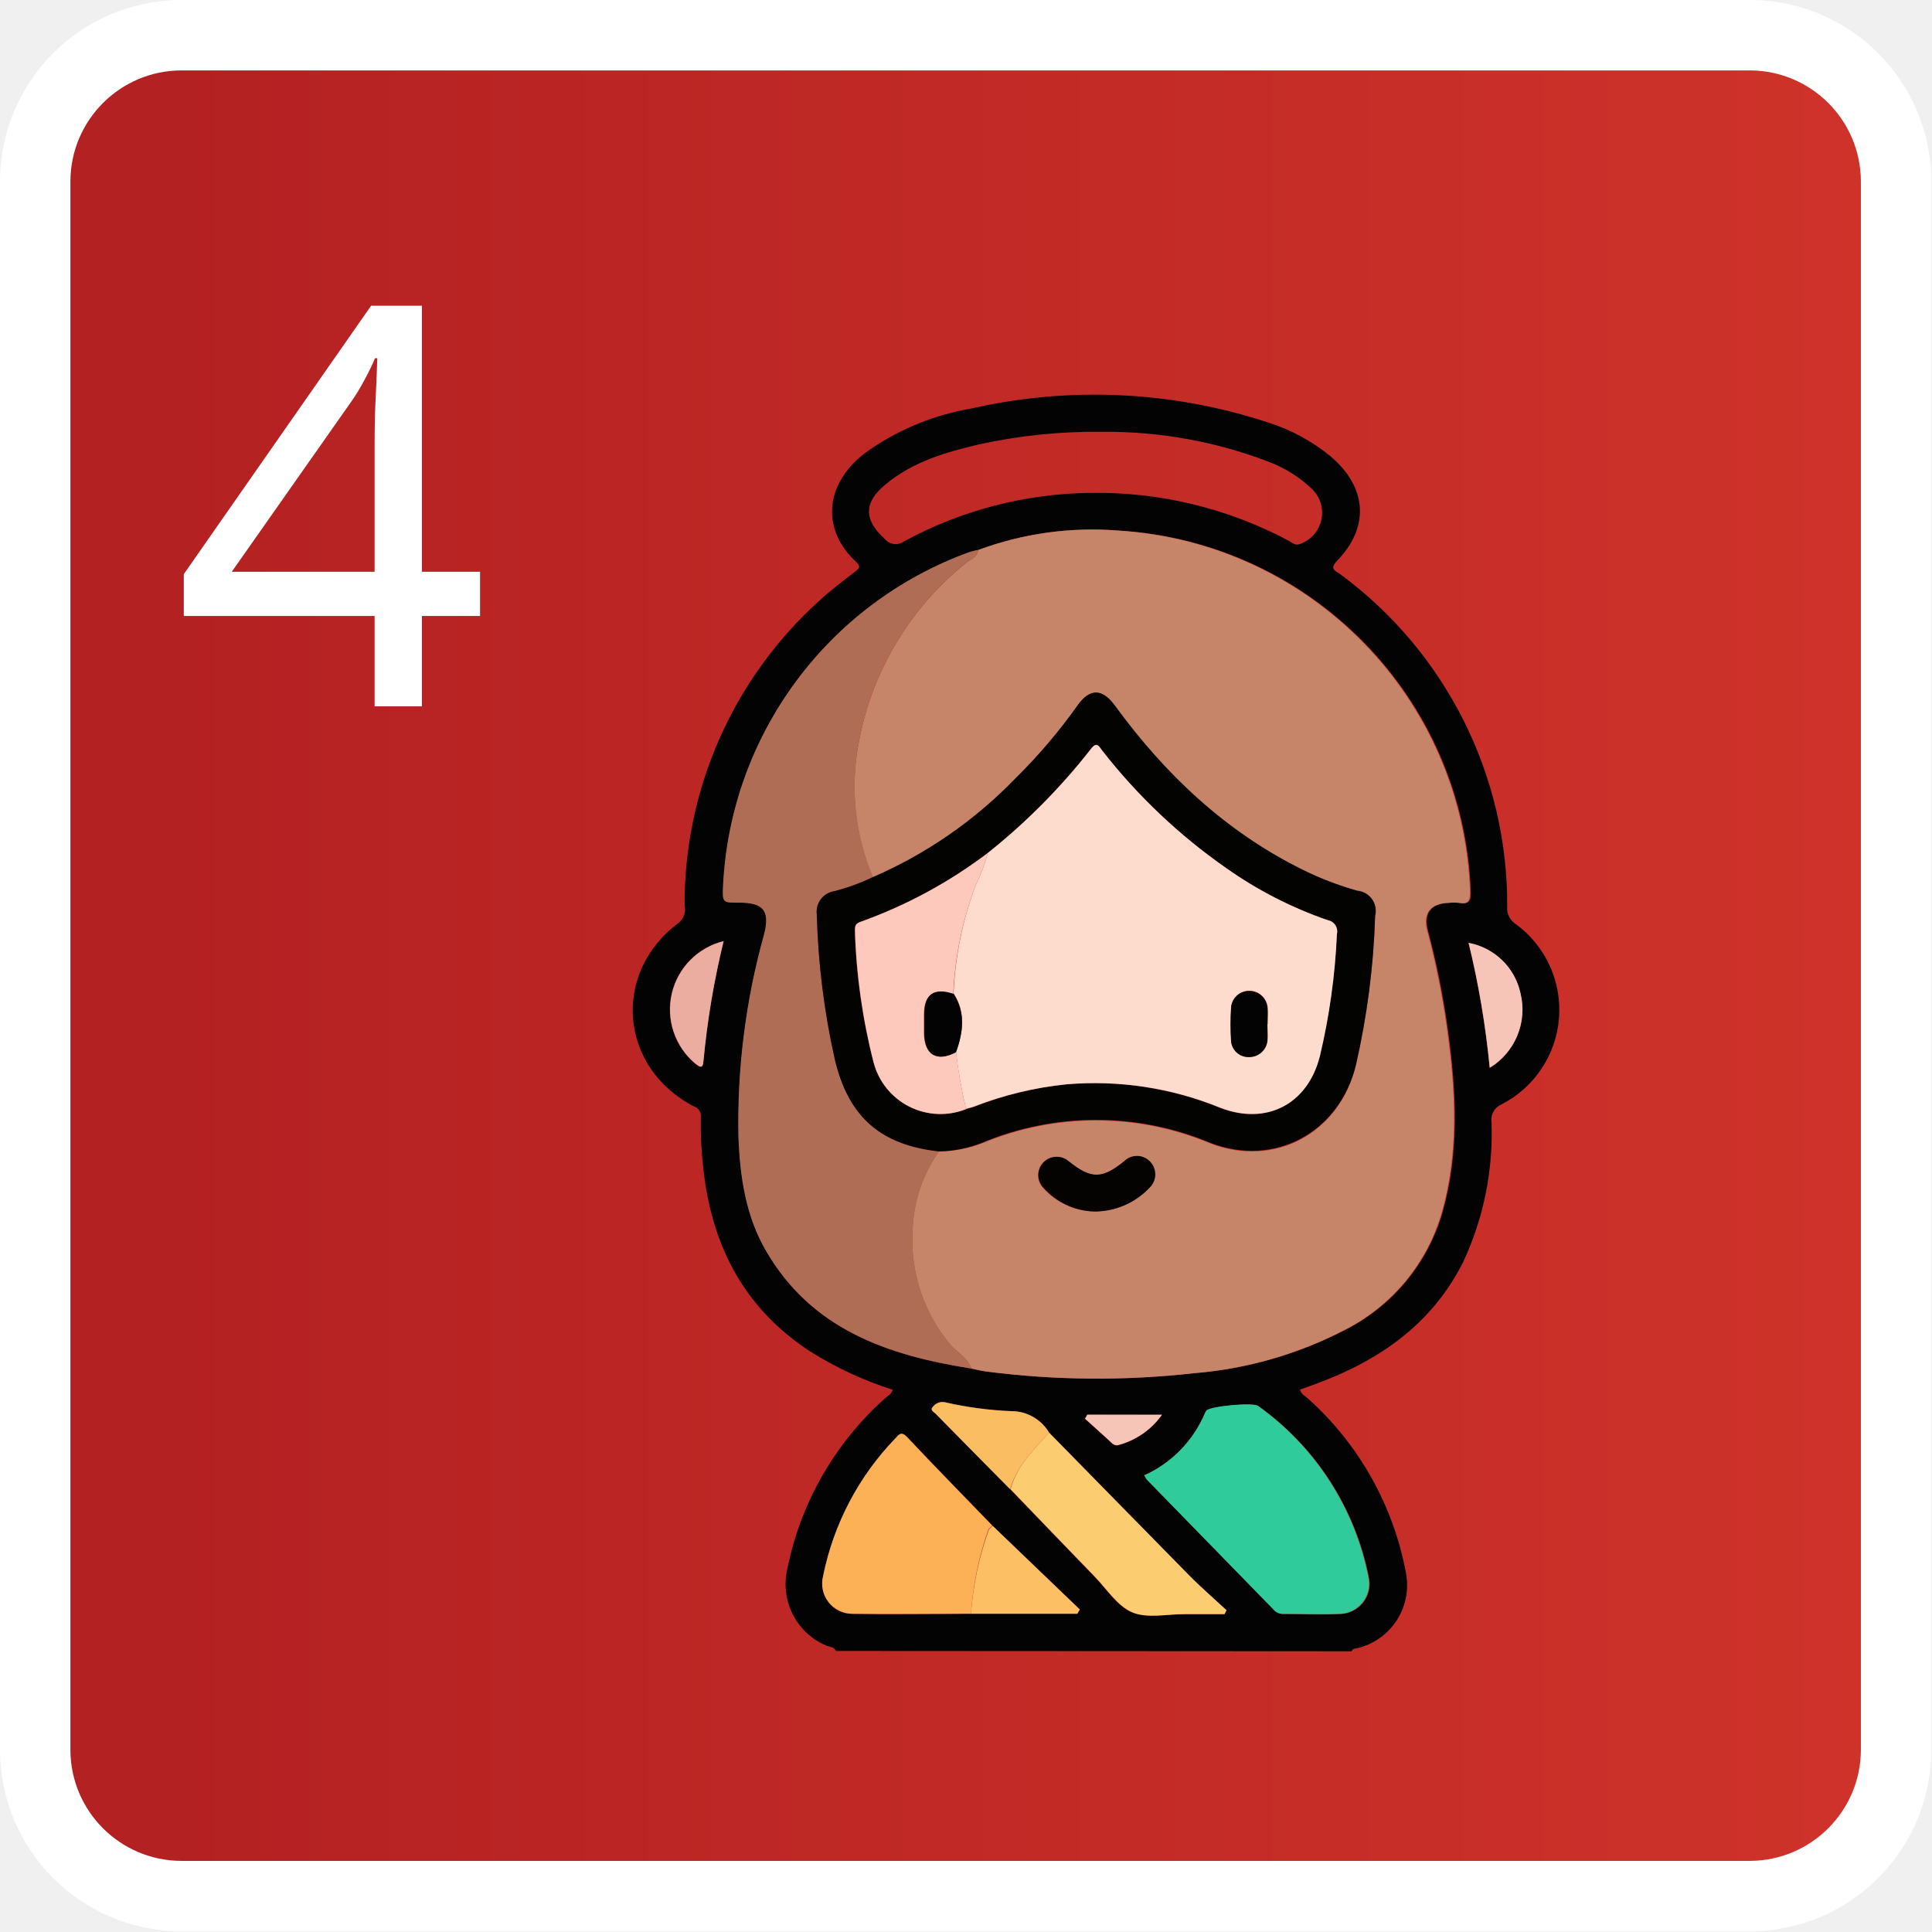
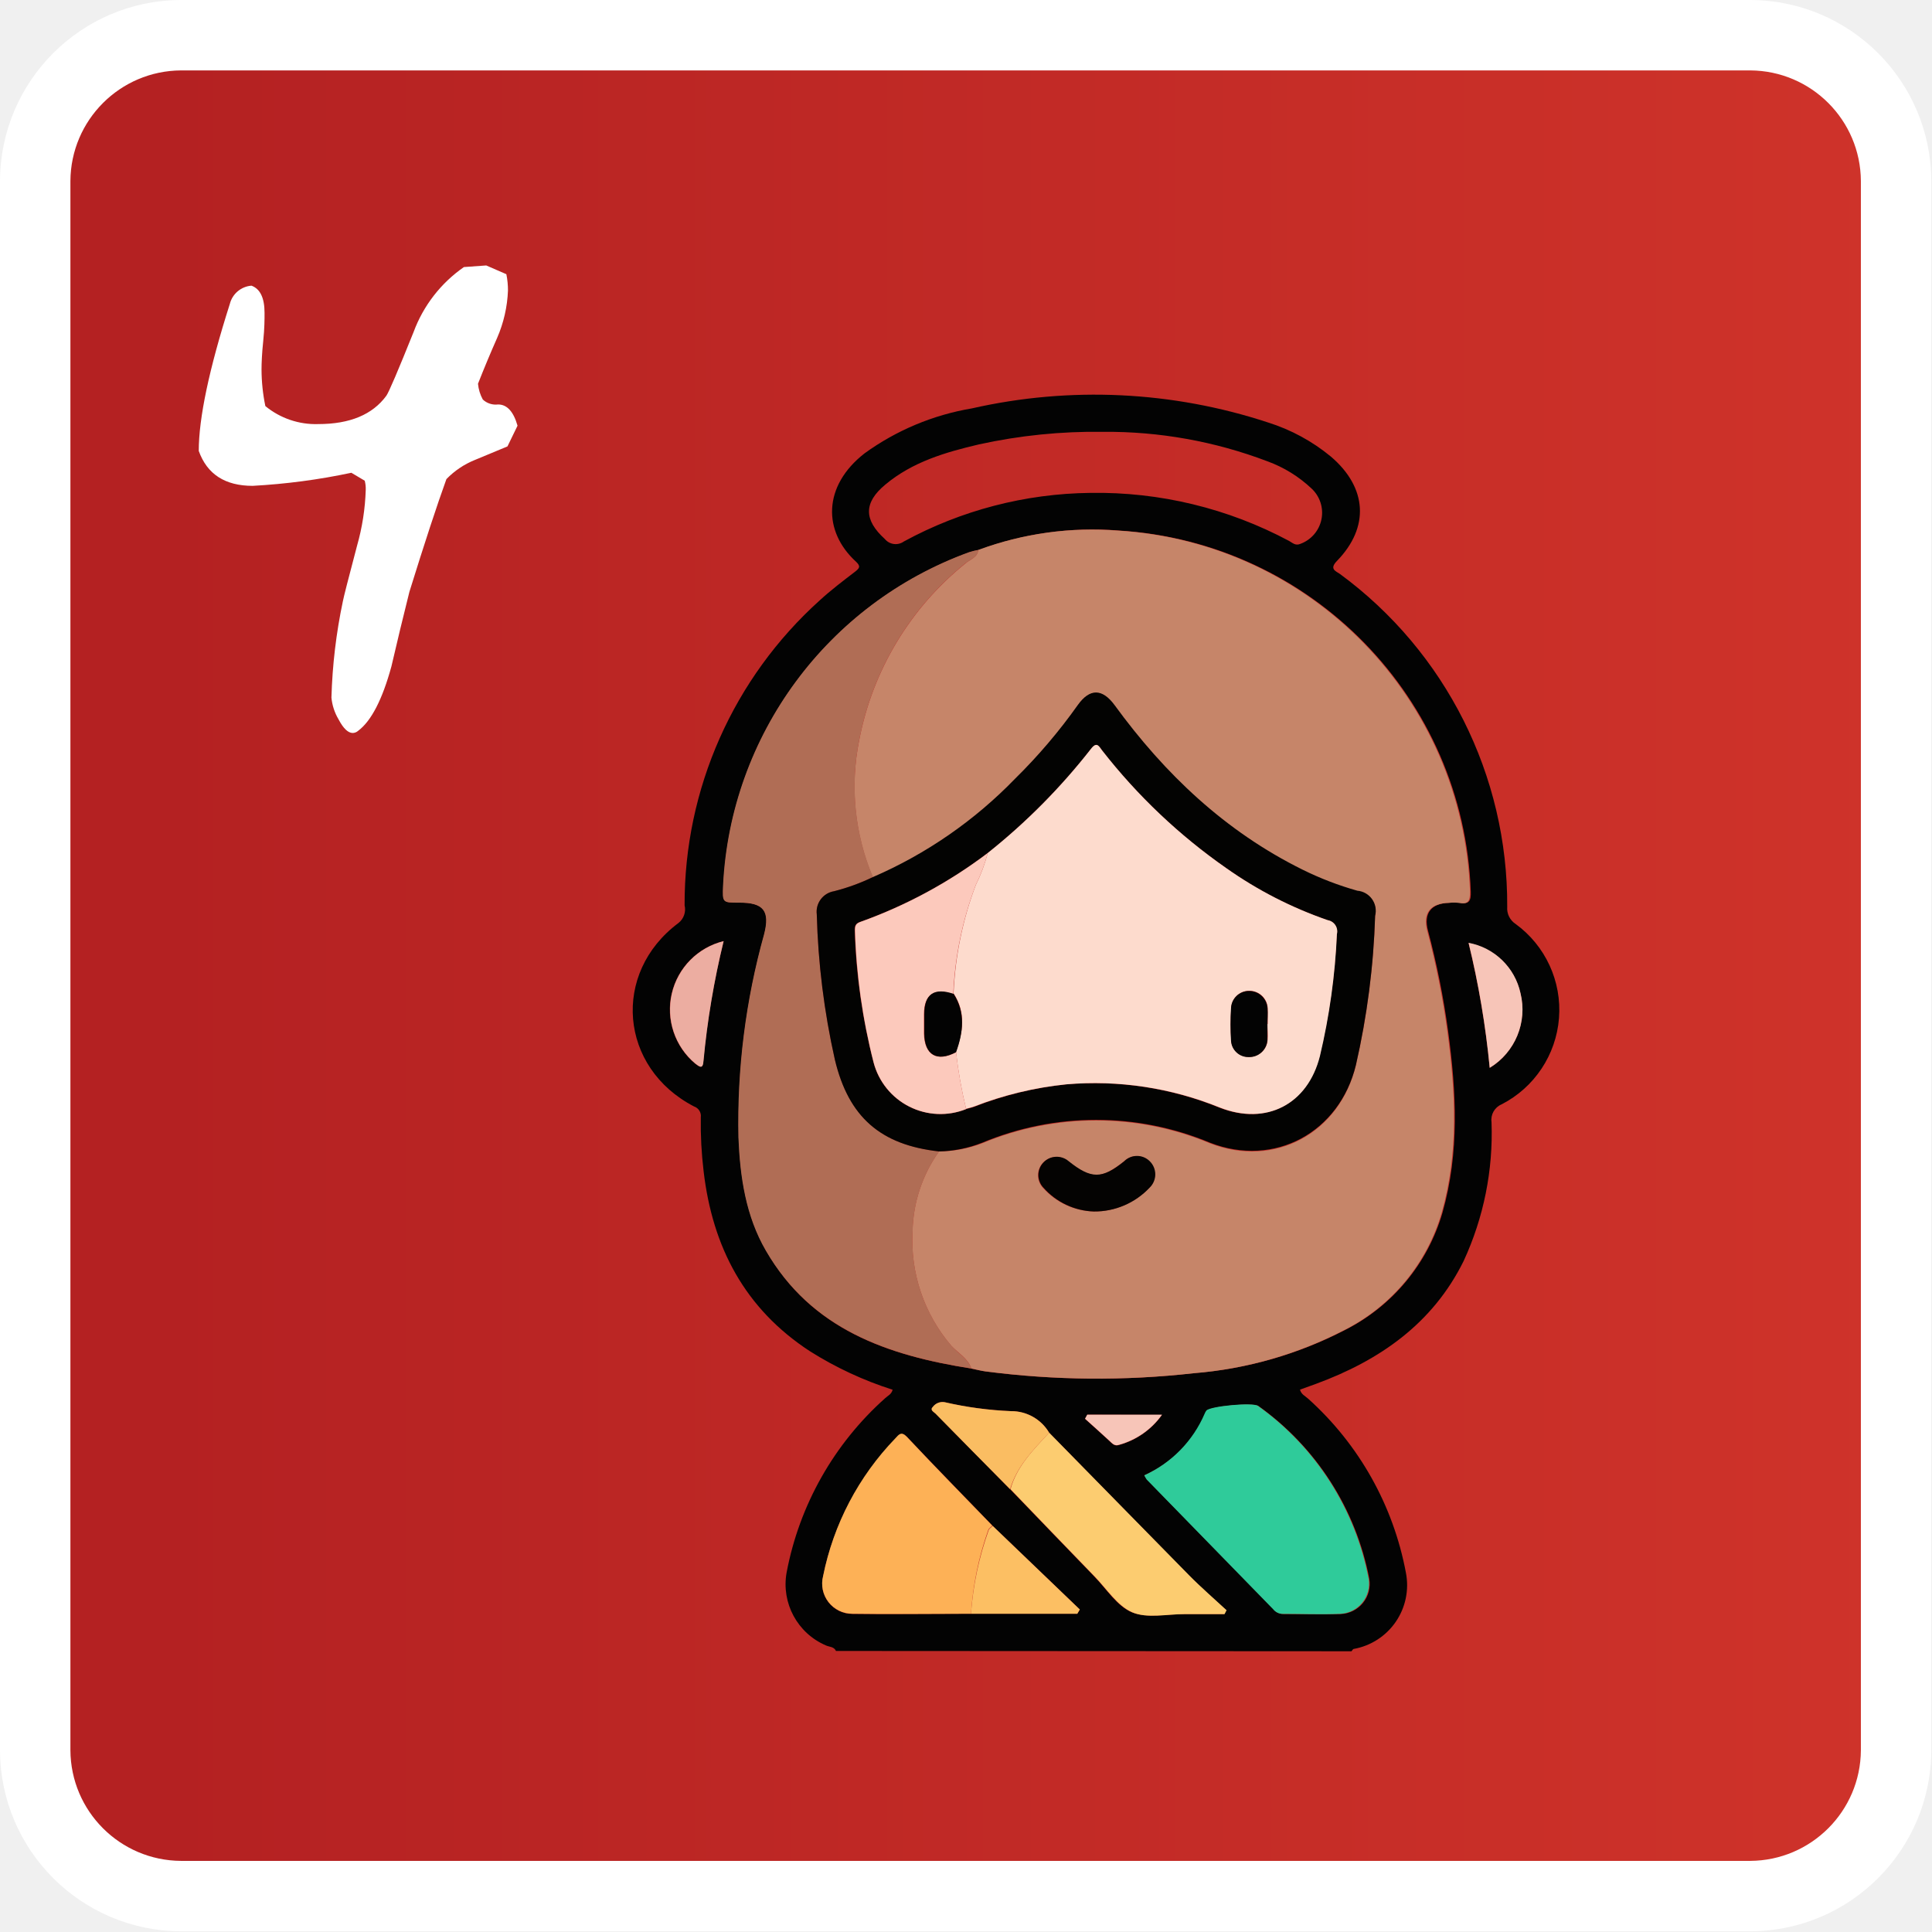
<svg xmlns="http://www.w3.org/2000/svg" viewBox="0 0 192.07 192.07">
  <defs>
-     <style>.cls-1{fill:url(#linear-gradient);}.cls-2,.cls-3{fill:#fff;}.cls-3{font-size:55.47px;font-family:ACMESecretAgent, "A.C.M.E. Secret Agent";}.cls-4{fill:#030303;}.cls-5{fill:#c68569;}.cls-6{fill:#b06d55;}.cls-7{fill:#2fcb9a;}.cls-8{fill:#fdb156;}.cls-9{fill:#fccc70;}.cls-10{fill:#fcbf63;}.cls-11{fill:#fabd62;}.cls-12{fill:#f7c5b8;}.cls-13{fill:#ecada1;}.cls-14{fill:#030302;}.cls-15{fill:#040302;}.cls-16{fill:#fddbcd;}.cls-17{fill:#fcc9bc;}</style>
+     <style>.cls-1{fill:url(#linear-gradient);}.cls-2{fill:#fff;}.cls-3{fill:#030303;}.cls-4{fill:#c68569;}.cls-5{fill:#b06d55;}.cls-6{fill:#2fcb9a;}.cls-7{fill:#fdb156;}.cls-8{fill:#fccc70;}.cls-9{fill:#fcbf63;}.cls-10{fill:#fabd62;}.cls-11{fill:#f7c5b8;}.cls-12{fill:#ecada1;}.cls-13{fill:#030302;}.cls-14{fill:#040302;}.cls-15{fill:#fddbcd;}.cls-16{fill:#fcc9bc;}</style>
    <linearGradient id="linear-gradient" x1="3.5" y1="96.03" x2="188.57" y2="96.03" gradientUnits="userSpaceOnUse">
      <stop offset="0.07" stop-color="#b42122" />
      <stop offset="1" stop-color="#cf332a" />
    </linearGradient>
  </defs>
  <g id="Capa_2" data-name="Capa 2">
    <g id="Capa_1-2" data-name="Capa 1">
      <rect class="cls-1" x="3.5" y="3.5" width="185.07" height="185.07" rx="14.53" />
      <path class="cls-2" d="M174,7a11.06,11.06,0,0,1,11,11V174a11.07,11.07,0,0,1-11,11H18A11.06,11.06,0,0,1,7,174V18A11.06,11.06,0,0,1,18,7H174m0-7H18A18.05,18.05,0,0,0,0,18V174a18.05,18.05,0,0,0,18,18H174a18.05,18.05,0,0,0,18-18V18A18.05,18.05,0,0,0,174,0Z" />
-       <text class="cls-3" transform="translate(17.1 70.22)">4</text>
-       <path class="cls-4" d="M83.11,164.13c-.2-.44-.66-.39-1-.55a6.61,6.61,0,0,1-3.91-7.24A30.89,30.89,0,0,1,88,139c.25-.24.63-.38.74-.84a35.66,35.66,0,0,1-8.21-3.82c-6.48-4.22-9.7-10.36-10.58-17.9a39.88,39.88,0,0,1-.28-5.35A1,1,0,0,0,69,110c-7.42-3.84-8.23-13.26-1.55-18.24A1.73,1.73,0,0,0,68.06,90,40.59,40.59,0,0,1,81.51,59.67c1.09-1,2.3-1.92,3.49-2.83.45-.35.59-.54.1-1-3.29-3-3.32-7.52.85-10.77a25.39,25.39,0,0,1,10.67-4.47A55.17,55.17,0,0,1,126.06,42a18.54,18.54,0,0,1,6.26,3.4c3.59,3.07,3.86,7,.6,10.36-.78.8-.16,1,.29,1.3a40.8,40.8,0,0,1,16.63,33.1,1.85,1.85,0,0,0,.84,1.7,10.56,10.56,0,0,1-1.4,17.93,1.66,1.66,0,0,0-1,1.76,30.24,30.24,0,0,1-2.78,13.83c-3.08,6.22-8.35,9.87-14.68,12.2l-1.58.57c.12.48.53.64.82.91a30.87,30.87,0,0,1,9.71,17.3,6.44,6.44,0,0,1-5.19,7.57c-.08,0-.14.15-.22.23Zm21.19-21.7a4.36,4.36,0,0,0-3.77-2.14,36,36,0,0,1-6.61-.89,1.21,1.21,0,0,0-1.17.46c-.33.32.09.5.26.67q3.69,3.76,7.41,7.52c2.78,2.89,5.57,5.79,8.36,8.67,1.22,1.25,2.26,2.95,3.75,3.57s3.43.17,5.17.18h4l.2-.39c-1.25-1.16-2.55-2.28-3.74-3.49Q111.23,149.54,104.3,142.43Zm-7.77,18H107.1l.25-.42-8.66-8.31c-2.84-2.94-5.7-5.87-8.51-8.84-.56-.58-.8-.19-1.14.17a27.48,27.48,0,0,0-7.21,13.67,3,3,0,0,0,2.9,3.75C88.66,160.49,92.6,160.44,96.53,160.43Zm0-24.38c.48.1,1,.23,1.43.29a86,86,0,0,0,20.78.17,39.42,39.42,0,0,0,15-4.3,19,19,0,0,0,9.67-11.67c1.7-6,1.37-12,.56-18a81.45,81.45,0,0,0-2-10c-.47-1.77.32-2.74,2.13-2.79a4.48,4.48,0,0,1,1,0c.94.17,1.16-.18,1.12-1.11a37.29,37.29,0,0,0-35-35.9,32.54,32.54,0,0,0-13.88,1.92,7.43,7.43,0,0,0-.93.23,37.21,37.21,0,0,0-24.5,33.15c-.07,1.7-.07,1.7,1.6,1.69,2.42,0,3.08.82,2.48,3.14a69.75,69.75,0,0,0-2.55,20.22c.16,3.92.73,7.8,2.73,11.24C80.63,132.16,88.23,134.75,96.53,136.05Zm13.12-93.12a54,54,0,0,0-12.33,1.25c-3.33.78-6.61,1.74-9.31,4-2.17,1.8-2.13,3.51-.05,5.4a1.4,1.4,0,0,0,1.9.25A39.72,39.72,0,0,1,108.4,49a40.51,40.51,0,0,1,19.76,4.78c.33.18.62.5,1.11.29a3.29,3.29,0,0,0,1.11-5.51A12.74,12.74,0,0,0,126,45.86,44.93,44.93,0,0,0,109.65,42.93Zm4.11,103.74a4.09,4.09,0,0,0,.3.44L126.64,160a1.19,1.19,0,0,0,.94.46c1.9,0,3.81.05,5.72,0a3,3,0,0,0,2.83-3.5,27.42,27.42,0,0,0-11-17.17c-.5-.38-4.71,0-5.12.45a1.26,1.26,0,0,0-.18.32A11.87,11.87,0,0,1,113.76,146.67Zm34.34-40.51a6.78,6.78,0,0,0,3.06-7.39,6.49,6.49,0,0,0-5.16-5A87.4,87.4,0,0,1,148.1,106.16ZM71.94,93.56a7,7,0,0,0-2.83,12.18c.39.29.75.62.81-.26A82.5,82.5,0,0,1,71.94,93.56Zm36.15,47.08-.22.42c.81.73,1.63,1.46,2.43,2.2.27.25.49.54.93.4a7.76,7.76,0,0,0,4.29-3Z" />
-       <path class="cls-5" d="M97.26,54.67a32.54,32.54,0,0,1,13.88-1.92,37.29,37.29,0,0,1,35,35.9c0,.93-.18,1.28-1.12,1.11a4.48,4.48,0,0,0-1,0c-1.81.05-2.6,1-2.13,2.79a81.45,81.45,0,0,1,2,10c.81,6,1.14,12-.56,18a19,19,0,0,1-9.67,11.67,39.42,39.42,0,0,1-15,4.3A86,86,0,0,1,98,136.34c-.48-.06-.95-.19-1.43-.29-.34-1-1.29-1.51-2-2.26a16.14,16.14,0,0,1-3.85-11.42,14.15,14.15,0,0,1,2.63-7.9,12.37,12.37,0,0,0,4.29-.81,29.37,29.37,0,0,1,22.64,0c6.43,2.51,12.89-1,14.51-7.73a77.11,77.11,0,0,0,1.91-14.83,2,2,0,0,0-1.77-2.49,31.67,31.67,0,0,1-5.44-2.09c-7.67-3.81-13.7-9.51-18.7-16.37-1.22-1.68-2.46-1.7-3.65,0a54.4,54.4,0,0,1-6.23,7.32,44,44,0,0,1-14.13,9.78,23.24,23.24,0,0,1-1.36-13.67A29.73,29.73,0,0,1,96,56C96.42,55.62,97.17,55.44,97.26,54.67Zm11.48,65.77a7.51,7.51,0,0,0,5.52-2.36,1.83,1.83,0,0,0,0-2.62,1.79,1.79,0,0,0-2.53,0c-2.22,1.79-3.28,1.79-5.53,0a1.82,1.82,0,0,0-2.5,2.64A7,7,0,0,0,108.74,120.44Z" />
-       <path class="cls-6" d="M97.26,54.67c-.09.77-.84.95-1.3,1.34A29.73,29.73,0,0,0,85.43,73.52a23.24,23.24,0,0,0,1.36,13.67,20.61,20.61,0,0,1-3.87,1.41,2.07,2.07,0,0,0-1.72,2.3A74.86,74.86,0,0,0,83,105.35c1.4,5.72,4.56,8.48,10.36,9.12a14.15,14.15,0,0,0-2.63,7.9,16.14,16.14,0,0,0,3.85,11.42c.66.75,1.61,1.24,2,2.26-8.3-1.3-15.9-3.89-20.44-11.71-2-3.44-2.57-7.32-2.73-11.24a69.75,69.75,0,0,1,2.55-20.22c.6-2.32-.06-3.16-2.48-3.14-1.67,0-1.67,0-1.6-1.69A37.21,37.21,0,0,1,96.33,54.9,7.43,7.43,0,0,1,97.26,54.67Z" />
-       <path class="cls-7" d="M113.76,146.67a11.87,11.87,0,0,0,6-6.13,1.26,1.26,0,0,1,.18-.32c.41-.43,4.62-.83,5.12-.45a27.42,27.42,0,0,1,11,17.17,3,3,0,0,1-2.83,3.5c-1.91.08-3.82,0-5.72,0a1.19,1.19,0,0,1-.94-.46l-12.58-12.9A4.09,4.09,0,0,1,113.76,146.67Z" />
-       <path class="cls-8" d="M96.53,160.43c-3.93,0-7.87.06-11.8,0a3,3,0,0,1-2.9-3.75A27.48,27.48,0,0,1,89,143c.34-.36.58-.75,1.14-.17,2.81,3,5.67,5.9,8.51,8.84-.13.14-.34.26-.4.42A31.42,31.42,0,0,0,96.53,160.43Z" />
-       <path class="cls-9" d="M104.3,142.43q6.95,7.09,13.9,14.16c1.19,1.21,2.49,2.33,3.74,3.49l-.2.39h-4c-1.74,0-3.69.45-5.17-.18s-2.53-2.32-3.75-3.57c-2.79-2.88-5.58-5.78-8.36-8.67C101.09,145.75,102.74,144.12,104.3,142.43Z" />
-       <path class="cls-10" d="M96.53,160.43a31.42,31.42,0,0,1,1.76-8.31c.06-.16.27-.28.4-.42l8.66,8.31-.25.42Z" />
-       <path class="cls-11" d="M104.3,142.43c-1.56,1.69-3.21,3.32-3.88,5.62Q96.7,144.3,93,140.53c-.17-.17-.59-.35-.26-.67a1.21,1.21,0,0,1,1.17-.46,36,36,0,0,0,6.61.89A4.36,4.36,0,0,1,104.3,142.43Z" />
-       <path class="cls-12" d="M148.1,106.16A87.4,87.4,0,0,0,146,93.73a6.49,6.49,0,0,1,5.16,5A6.78,6.78,0,0,1,148.1,106.16Z" />
-       <path class="cls-13" d="M71.94,93.56a82.5,82.5,0,0,0-2,11.92c-.06.88-.42.55-.81.26a7,7,0,0,1,2.83-12.18Z" />
-       <path class="cls-12" d="M108.09,140.64h7.43a7.76,7.76,0,0,1-4.29,3c-.44.14-.66-.15-.93-.4-.8-.74-1.62-1.47-2.43-2.2Z" />
-       <path class="cls-14" d="M93.36,114.47c-5.8-.64-9-3.4-10.36-9.12A74.86,74.86,0,0,1,81.2,90.9a2.07,2.07,0,0,1,1.72-2.3,20.61,20.61,0,0,0,3.87-1.41,44,44,0,0,0,14.13-9.78,54.4,54.4,0,0,0,6.23-7.32c1.19-1.67,2.43-1.65,3.65,0,5,6.86,11,12.56,18.7,16.37a31.67,31.67,0,0,0,5.44,2.09,2,2,0,0,1,1.77,2.49,77.11,77.11,0,0,1-1.91,14.83c-1.62,6.69-8.08,10.24-14.51,7.73a29.37,29.37,0,0,0-22.64,0A12.37,12.37,0,0,1,93.36,114.47ZM98.2,84.8a47.45,47.45,0,0,1-12.66,6.84c-.51.17-.59.42-.57.88a60.26,60.26,0,0,0,1.87,13.1,6.87,6.87,0,0,0,9.2,4.64c.27-.08.55-.13.81-.23A35.08,35.08,0,0,1,106,107.8a33,33,0,0,1,15.24,2.32c4.62,1.81,8.73-.32,9.94-5.11a64.68,64.68,0,0,0,1.72-12.15,1.13,1.13,0,0,0-.91-1.38A40.24,40.24,0,0,1,121.9,86.3a57,57,0,0,1-12.33-11.69c-.31-.39-.51-.94-1.11-.16A62,62,0,0,1,98.2,84.8Z" />
-       <path class="cls-15" d="M108.74,120.44a7,7,0,0,1-5-2.36,1.82,1.82,0,0,1,2.5-2.64c2.25,1.79,3.31,1.79,5.53,0a1.79,1.79,0,0,1,2.53,0,1.83,1.83,0,0,1,0,2.62A7.51,7.51,0,0,1,108.74,120.44Z" />
-       <path class="cls-16" d="M98.2,84.8a62,62,0,0,0,10.26-10.35c.6-.78.8-.23,1.11.16A57,57,0,0,0,121.9,86.3,40.24,40.24,0,0,0,132,91.48a1.13,1.13,0,0,1,.91,1.38A64.68,64.68,0,0,1,131.22,105c-1.21,4.79-5.32,6.92-9.94,5.11A33,33,0,0,0,106,107.8,35.08,35.08,0,0,0,96.85,110c-.26.1-.54.15-.81.23a45.28,45.28,0,0,1-1-5.66c.71-2,1-3.92-.24-5.81A34.68,34.68,0,0,1,97,88,17.11,17.11,0,0,0,98.2,84.8Zm27.83,17c0-.53,0-1,0-1.57a1.82,1.82,0,0,0-1.83-1.73,1.78,1.78,0,0,0-1.8,1.75,25.47,25.47,0,0,0,0,3.15,1.72,1.72,0,0,0,1.75,1.67,1.81,1.81,0,0,0,1.87-1.7C126.07,102.87,126,102.34,126,101.82Z" />
-       <path class="cls-17" d="M95.05,104.6a45.28,45.28,0,0,0,1,5.66,6.87,6.87,0,0,1-9.2-4.64A60.26,60.26,0,0,1,85,92.52c0-.46.06-.71.57-.88A47.45,47.45,0,0,0,98.2,84.8,17.11,17.11,0,0,1,97,88a34.68,34.68,0,0,0-2.23,10.83c-1.89-.64-2.9,0-2.92,2v1.93C91.91,104.89,93.15,105.62,95.05,104.6Z" />
-       <path class="cls-4" d="M126,101.82c0,.52,0,1.05,0,1.57a1.81,1.81,0,0,1-1.87,1.7,1.72,1.72,0,0,1-1.75-1.67,25.47,25.47,0,0,1,0-3.15,1.78,1.78,0,0,1,1.8-1.75,1.82,1.82,0,0,1,1.83,1.73C126.06,100.77,126,101.29,126,101.82Z" />
-       <path class="cls-4" d="M95.05,104.6c-1.9,1-3.14.29-3.16-1.86v-1.93c0-2,1-2.66,2.92-2C96,100.68,95.76,102.63,95.05,104.6Z" />
+       <path class="cls-2" d="M51.45,42.32l-1,2.06-3.25,1.35a8.2,8.2,0,0,0-2.82,1.9q-1.41,3.9-3.68,11.21c-.62,2.46-1.21,4.93-1.79,7.42q-1.35,4.93-3.3,6.39a.84.84,0,0,1-.54.22q-.7,0-1.41-1.35a5.17,5.17,0,0,1-.71-2.17,53.62,53.62,0,0,1,1.14-9.59q.11-.6,1.41-5.52a22.89,22.89,0,0,0,.86-5.53,3.16,3.16,0,0,0-.1-.92L34.93,47a63.81,63.81,0,0,1-9.81,1.3c-2.74,0-4.53-1.15-5.36-3.47q0-4.92,3.09-14.62A2.41,2.41,0,0,1,25,28.4c.87.32,1.3,1.22,1.3,2.71,0,.61,0,1.54-.13,2.78S26,36.09,26,36.74a18.21,18.21,0,0,0,.38,3.63,7.87,7.87,0,0,0,5.26,1.79q4.71,0,6.77-2.82.38-.54,2.71-6.34a13.6,13.6,0,0,1,5-6.45l2.22-.16,2,.87a8.09,8.09,0,0,1,.16,1.62,13.08,13.08,0,0,1-1.08,4.72q-1,2.26-1.9,4.55A4,4,0,0,0,48,39.72a1.88,1.88,0,0,0,1.52.49C50.4,40.21,51.05,40.91,51.45,42.32Z" />
+       <path class="cls-3" d="M83.11,164.13c-.2-.44-.66-.39-1-.55a6.61,6.61,0,0,1-3.91-7.24A30.89,30.89,0,0,1,88,139c.25-.24.63-.38.74-.84a35.66,35.66,0,0,1-8.21-3.82c-6.48-4.22-9.7-10.36-10.58-17.9a39.88,39.88,0,0,1-.28-5.35A1,1,0,0,0,69,110c-7.42-3.84-8.23-13.26-1.55-18.24A1.73,1.73,0,0,0,68.06,90,40.59,40.59,0,0,1,81.51,59.67c1.09-1,2.3-1.92,3.49-2.83.45-.35.59-.54.1-1-3.29-3-3.32-7.52.85-10.77a25.39,25.39,0,0,1,10.67-4.47A55.17,55.17,0,0,1,126.06,42a18.54,18.54,0,0,1,6.26,3.4c3.59,3.07,3.86,7,.6,10.36-.78.8-.16,1,.29,1.3a40.8,40.8,0,0,1,16.63,33.1,1.85,1.85,0,0,0,.84,1.7,10.56,10.56,0,0,1-1.4,17.93,1.66,1.66,0,0,0-1,1.76,30.24,30.24,0,0,1-2.78,13.83c-3.08,6.22-8.35,9.87-14.68,12.2l-1.58.57c.12.48.53.64.82.91a30.87,30.87,0,0,1,9.71,17.3,6.44,6.44,0,0,1-5.19,7.57c-.08,0-.14.15-.22.23Zm21.19-21.7a4.36,4.36,0,0,0-3.77-2.14,36,36,0,0,1-6.61-.89,1.21,1.21,0,0,0-1.17.46c-.33.32.09.5.26.67q3.69,3.76,7.41,7.52c2.78,2.89,5.57,5.79,8.36,8.67,1.22,1.25,2.26,2.95,3.75,3.57s3.43.17,5.17.18h4l.2-.39c-1.25-1.16-2.55-2.28-3.74-3.49Q111.23,149.54,104.3,142.43Zm-7.77,18H107.1l.25-.42-8.66-8.31c-2.84-2.94-5.7-5.87-8.51-8.84-.56-.58-.8-.19-1.14.17a27.48,27.48,0,0,0-7.21,13.67,3,3,0,0,0,2.9,3.75C88.66,160.49,92.6,160.44,96.53,160.43Zm0-24.38c.48.1,1,.23,1.43.29a86,86,0,0,0,20.78.17,39.42,39.42,0,0,0,15-4.3,19,19,0,0,0,9.67-11.67c1.7-6,1.37-12,.56-18a81.45,81.45,0,0,0-2-10c-.47-1.77.32-2.74,2.13-2.79a4.48,4.48,0,0,1,1,0c.94.18,1.16-.18,1.12-1.11a37.29,37.29,0,0,0-35-35.9,32.54,32.54,0,0,0-13.88,1.92,7.43,7.43,0,0,0-.93.23,37.21,37.21,0,0,0-24.5,33.15c-.07,1.7-.07,1.7,1.6,1.69,2.42,0,3.08.82,2.48,3.14a69.75,69.75,0,0,0-2.55,20.22c.16,3.92.73,7.8,2.73,11.24C80.63,132.16,88.23,134.75,96.53,136.05Zm13.12-93.12a54,54,0,0,0-12.33,1.25c-3.33.78-6.61,1.74-9.31,4-2.17,1.8-2.13,3.51-.05,5.4a1.4,1.4,0,0,0,1.9.25A39.72,39.72,0,0,1,108.4,49a40.51,40.51,0,0,1,19.76,4.78c.33.18.62.5,1.11.29a3.29,3.29,0,0,0,1.11-5.51A12.74,12.74,0,0,0,126,45.86,44.93,44.93,0,0,0,109.65,42.93Zm4.11,103.74a4.09,4.09,0,0,0,.3.44L126.64,160a1.19,1.19,0,0,0,.94.46c1.9,0,3.81.05,5.72,0a3,3,0,0,0,2.83-3.5,27.42,27.42,0,0,0-11-17.17c-.5-.38-4.71,0-5.12.45a1.26,1.26,0,0,0-.18.32A11.87,11.87,0,0,1,113.76,146.67Zm34.34-40.51a6.78,6.78,0,0,0,3.06-7.39,6.49,6.49,0,0,0-5.16-5A87.4,87.4,0,0,1,148.1,106.16ZM71.94,93.56a7,7,0,0,0-2.83,12.18c.39.29.75.62.81-.26A82.5,82.5,0,0,1,71.94,93.56Zm36.15,47.08-.22.42c.81.73,1.63,1.46,2.43,2.2.27.25.49.54.93.4a7.76,7.76,0,0,0,4.29-3Z" />
+       <path class="cls-4" d="M97.26,54.67a32.54,32.54,0,0,1,13.88-1.92,37.29,37.29,0,0,1,35,35.9c0,.93-.18,1.29-1.12,1.11a4.48,4.48,0,0,0-1,0c-1.81.05-2.6,1-2.13,2.79a81.45,81.45,0,0,1,2,10c.81,6,1.14,12-.56,18a19,19,0,0,1-9.67,11.67,39.42,39.42,0,0,1-15,4.3A86,86,0,0,1,98,136.34c-.48-.06-.95-.19-1.43-.29-.34-1-1.29-1.51-2-2.26a16.14,16.14,0,0,1-3.85-11.42,14.15,14.15,0,0,1,2.63-7.9,12.37,12.37,0,0,0,4.29-.81,29.37,29.37,0,0,1,22.64,0c6.43,2.51,12.89-1,14.51-7.73a77.11,77.11,0,0,0,1.91-14.83,2,2,0,0,0-1.77-2.49,31.67,31.67,0,0,1-5.44-2.09c-7.67-3.81-13.7-9.51-18.7-16.37-1.22-1.68-2.46-1.7-3.65,0a54.4,54.4,0,0,1-6.23,7.32,44,44,0,0,1-14.13,9.78,23.24,23.24,0,0,1-1.36-13.67A29.73,29.73,0,0,1,96,56C96.42,55.62,97.17,55.44,97.26,54.67Zm11.48,65.77a7.51,7.51,0,0,0,5.52-2.36,1.83,1.83,0,0,0,0-2.62,1.79,1.79,0,0,0-2.53,0c-2.22,1.79-3.28,1.79-5.53,0a1.82,1.82,0,0,0-2.5,2.64A7,7,0,0,0,108.74,120.44Z" />
+       <path class="cls-5" d="M97.26,54.67c-.09.77-.84.95-1.3,1.34A29.73,29.73,0,0,0,85.43,73.52a23.24,23.24,0,0,0,1.36,13.67,20.61,20.61,0,0,1-3.87,1.41,2.07,2.07,0,0,0-1.72,2.3A74.86,74.86,0,0,0,83,105.35c1.4,5.72,4.56,8.48,10.36,9.12a14.15,14.15,0,0,0-2.63,7.9,16.14,16.14,0,0,0,3.85,11.42c.66.75,1.61,1.24,2,2.26-8.3-1.3-15.9-3.89-20.44-11.71-2-3.44-2.57-7.32-2.73-11.24a69.75,69.75,0,0,1,2.55-20.22c.6-2.32-.06-3.16-2.48-3.14-1.67,0-1.67,0-1.6-1.69A37.21,37.21,0,0,1,96.33,54.9,7.43,7.43,0,0,1,97.26,54.67Z" />
+       <path class="cls-6" d="M113.76,146.67a11.87,11.87,0,0,0,6-6.13,1.26,1.26,0,0,1,.18-.32c.41-.43,4.62-.83,5.12-.45a27.42,27.42,0,0,1,11,17.17,3,3,0,0,1-2.83,3.5c-1.91.08-3.82,0-5.72,0a1.19,1.19,0,0,1-.94-.46l-12.58-12.9A4.09,4.09,0,0,1,113.76,146.67Z" />
+       <path class="cls-7" d="M96.53,160.43c-3.93,0-7.87.06-11.8,0a3,3,0,0,1-2.9-3.75A27.48,27.48,0,0,1,89,143c.34-.36.58-.75,1.14-.17,2.81,3,5.67,5.9,8.51,8.84-.13.14-.34.26-.4.42A31.42,31.42,0,0,0,96.53,160.43Z" />
+       <path class="cls-8" d="M104.3,142.43q6.95,7.09,13.9,14.16c1.19,1.21,2.49,2.33,3.74,3.49l-.2.39h-4c-1.74,0-3.69.45-5.17-.18s-2.53-2.32-3.75-3.57c-2.79-2.88-5.58-5.78-8.36-8.67C101.09,145.75,102.74,144.12,104.3,142.43Z" />
+       <path class="cls-9" d="M96.53,160.43a31.42,31.42,0,0,1,1.76-8.31c.06-.16.27-.28.4-.42l8.66,8.31-.25.42Z" />
+       <path class="cls-10" d="M104.3,142.43c-1.56,1.69-3.21,3.32-3.88,5.62Q96.7,144.3,93,140.53c-.17-.17-.59-.35-.26-.67a1.21,1.21,0,0,1,1.17-.46,36,36,0,0,0,6.61.89A4.36,4.36,0,0,1,104.3,142.43Z" />
+       <path class="cls-11" d="M148.1,106.16A87.4,87.4,0,0,0,146,93.73a6.49,6.49,0,0,1,5.16,5A6.78,6.78,0,0,1,148.1,106.16Z" />
+       <path class="cls-12" d="M71.94,93.56a82.5,82.5,0,0,0-2,11.92c-.06.88-.42.55-.81.26a7,7,0,0,1,2.83-12.18Z" />
+       <path class="cls-11" d="M108.09,140.64h7.43a7.76,7.76,0,0,1-4.29,3c-.44.14-.66-.15-.93-.4-.8-.74-1.62-1.47-2.43-2.2Z" />
+       <path class="cls-13" d="M93.36,114.47c-5.8-.64-9-3.4-10.36-9.12A74.86,74.86,0,0,1,81.2,90.9a2.07,2.07,0,0,1,1.72-2.3,20.61,20.61,0,0,0,3.87-1.41,44,44,0,0,0,14.13-9.78,54.4,54.4,0,0,0,6.23-7.32c1.19-1.67,2.43-1.65,3.65,0,5,6.86,11,12.56,18.7,16.37a31.67,31.67,0,0,0,5.44,2.09,2,2,0,0,1,1.77,2.49,77.11,77.11,0,0,1-1.91,14.83c-1.62,6.69-8.08,10.24-14.51,7.73a29.37,29.37,0,0,0-22.64,0A12.37,12.37,0,0,1,93.36,114.47ZM98.2,84.8a47.45,47.45,0,0,1-12.66,6.84c-.51.17-.59.42-.57.88a60.26,60.26,0,0,0,1.87,13.1,6.87,6.87,0,0,0,9.2,4.64c.27-.08.55-.13.81-.23A35.08,35.08,0,0,1,106,107.8a33,33,0,0,1,15.24,2.32c4.62,1.81,8.73-.32,9.94-5.11a64.68,64.68,0,0,0,1.72-12.15,1.13,1.13,0,0,0-.91-1.38A40.24,40.24,0,0,1,121.9,86.3a57,57,0,0,1-12.33-11.69c-.31-.39-.51-.94-1.11-.16A62,62,0,0,1,98.2,84.8Z" />
+       <path class="cls-14" d="M108.74,120.44a7,7,0,0,1-5-2.36,1.82,1.82,0,0,1,2.5-2.64c2.25,1.79,3.31,1.79,5.53,0a1.79,1.79,0,0,1,2.53,0,1.83,1.83,0,0,1,0,2.62A7.51,7.51,0,0,1,108.74,120.44Z" />
+       <path class="cls-15" d="M98.2,84.8a62,62,0,0,0,10.26-10.35c.6-.78.8-.23,1.11.16A57,57,0,0,0,121.9,86.3,40.24,40.24,0,0,0,132,91.48a1.13,1.13,0,0,1,.91,1.38A64.68,64.68,0,0,1,131.22,105c-1.21,4.79-5.32,6.92-9.94,5.11A33,33,0,0,0,106,107.8,35.08,35.08,0,0,0,96.85,110c-.26.1-.54.15-.81.23a45.28,45.28,0,0,1-1-5.66c.71-2,1-3.92-.24-5.81A34.68,34.68,0,0,1,97,88,17.11,17.11,0,0,0,98.2,84.8Zm27.83,17c0-.53,0-1,0-1.57a1.82,1.82,0,0,0-1.83-1.73,1.78,1.78,0,0,0-1.8,1.75,25.47,25.47,0,0,0,0,3.15,1.72,1.72,0,0,0,1.75,1.67,1.81,1.81,0,0,0,1.87-1.7C126.07,102.87,126,102.34,126,101.82Z" />
+       <path class="cls-16" d="M95.05,104.6a45.28,45.28,0,0,0,1,5.66,6.87,6.87,0,0,1-9.2-4.64A60.26,60.26,0,0,1,85,92.52c0-.46.06-.71.57-.88A47.45,47.45,0,0,0,98.2,84.8,17.11,17.11,0,0,1,97,88a34.68,34.68,0,0,0-2.23,10.83c-1.89-.64-2.9,0-2.92,2v1.93C91.91,104.89,93.15,105.62,95.05,104.6Z" />
+       <path class="cls-3" d="M126,101.82c0,.52,0,1.05,0,1.57a1.81,1.81,0,0,1-1.87,1.7,1.72,1.72,0,0,1-1.75-1.67,25.47,25.47,0,0,1,0-3.15,1.78,1.78,0,0,1,1.8-1.75,1.82,1.82,0,0,1,1.83,1.73C126.06,100.77,126,101.29,126,101.82Z" />
+       <path class="cls-3" d="M95.05,104.6c-1.9,1-3.14.29-3.16-1.86v-1.93c0-2,1-2.66,2.92-2C96,100.68,95.76,102.63,95.05,104.6Z" />
    </g>
  </g>
</svg>
